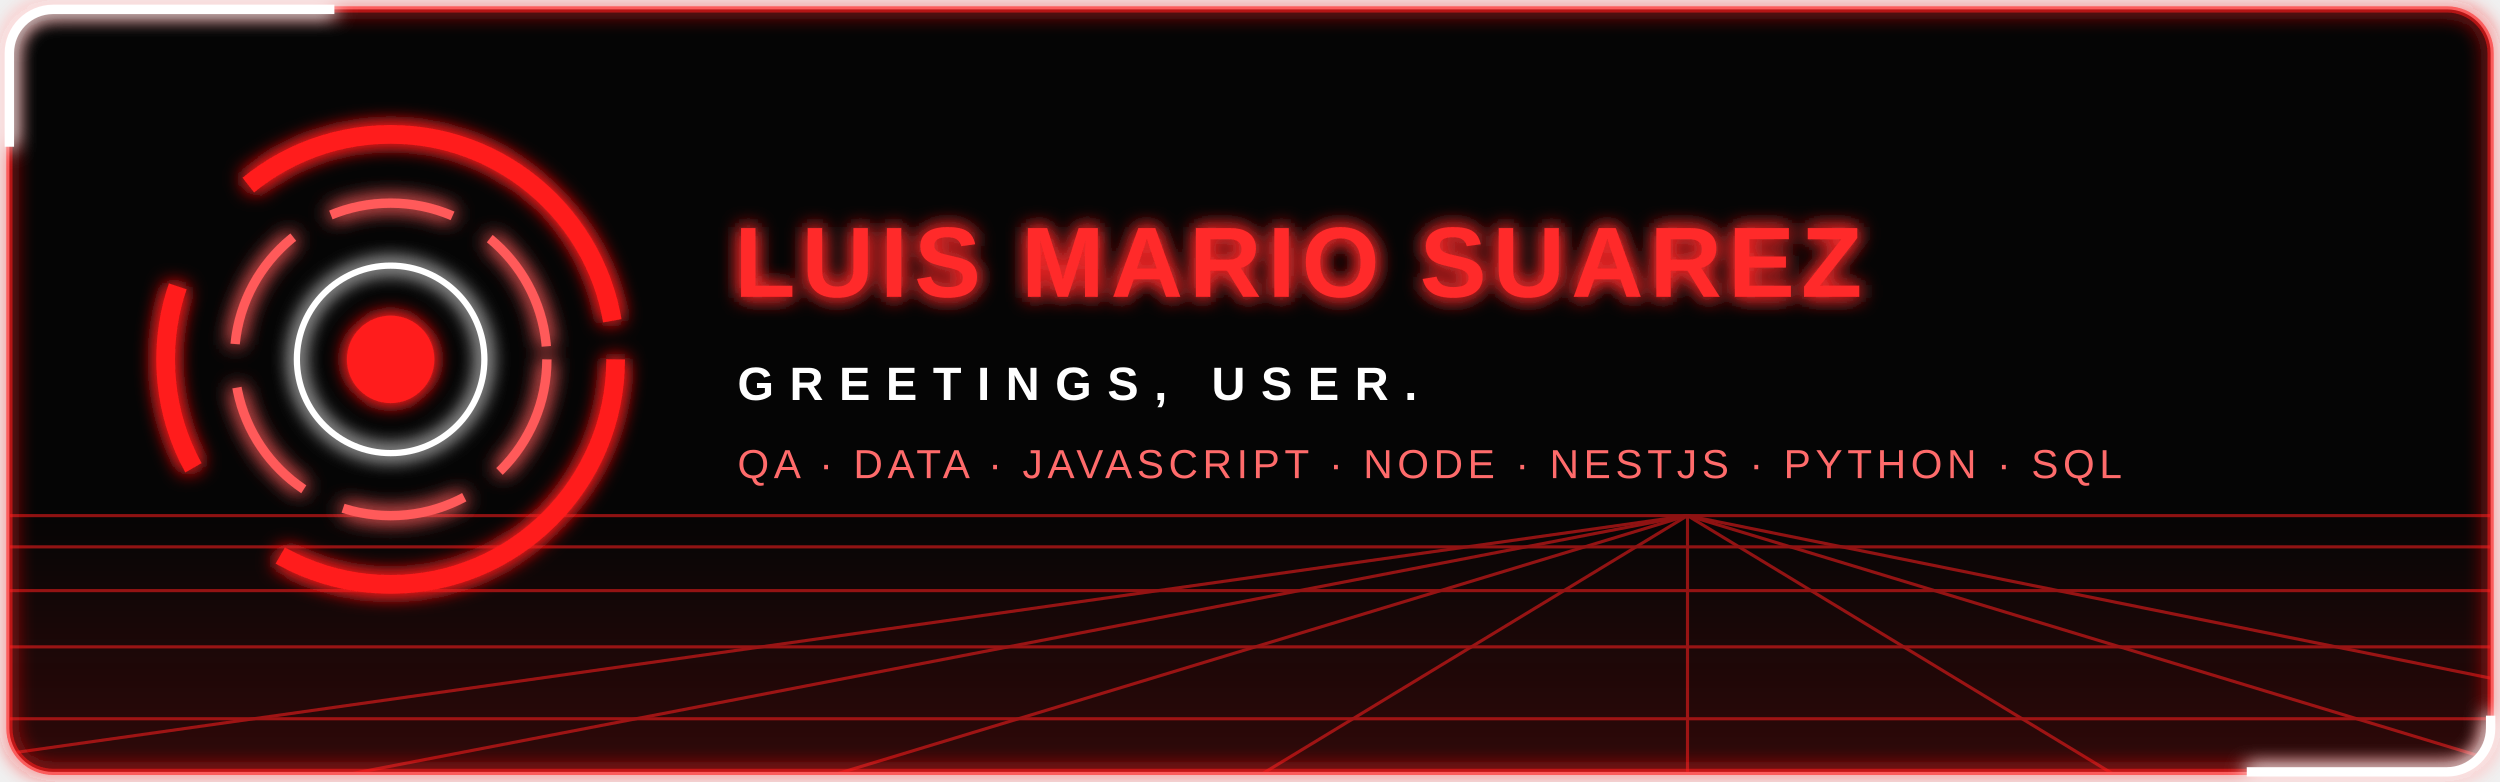
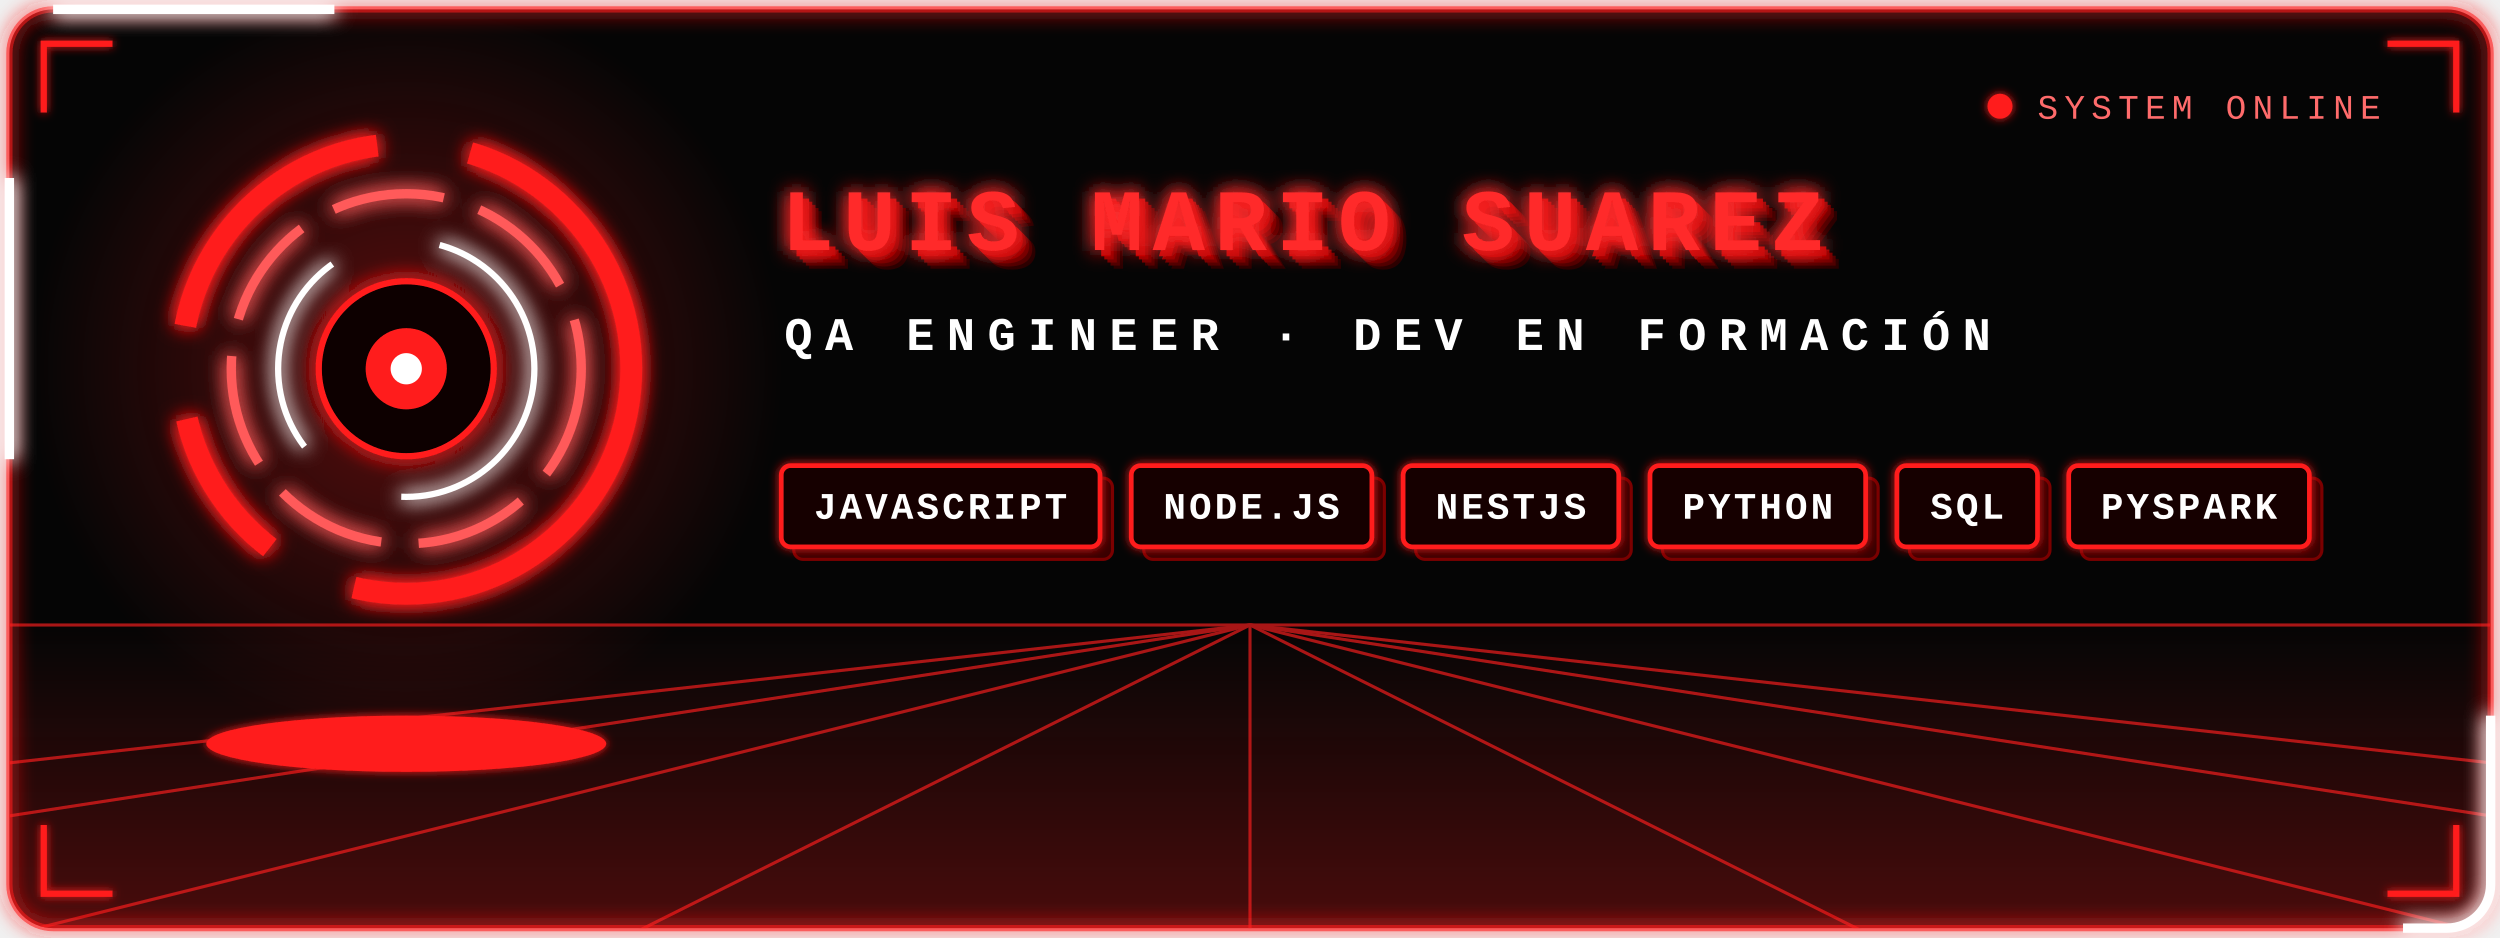
- <svg xmlns="http://www.w3.org/2000/svg" viewBox="0 0 800 250" width="800" height="250">
+ <svg xmlns="http://www.w3.org/2000/svg" viewBox="0 0 800 300" width="800" height="300">
  <style>
-     text { font-family: 'Orbitron', 'Segoe UI', 'Trebuchet MS', Arial, sans-serif; }
-     .spin  { transform-box: fill-box; transform-origin: center; animation: spin 6s linear infinite; }
-     .spinr { transform-box: fill-box; transform-origin: center; animation: spin 9s linear infinite reverse; }
+     text { font-family: 'Consolas', 'Courier New', monospace; }
+     .spin  { transform-box: fill-box; transform-origin: center; animation: spin 7s linear infinite; }
+     .spinr { transform-box: fill-box; transform-origin: center; animation: spin 10s linear infinite reverse; }
+     .spinf { transform-box: fill-box; transform-origin: center; animation: spin 4s linear infinite; }
    @keyframes spin { to { transform: rotate(360deg); } }
-     .pulse { animation: pulse 2.4s ease-in-out infinite; }
-     @keyframes pulse { 0%, 100% { opacity: .55; } 50% { opacity: 1; } }
+ 
+     .bob { animation: bob 3.4s ease-in-out infinite; }
+     @keyframes bob { 0%, 100% { transform: translateY(0); } 50% { transform: translateY(-8px); } }
+ 
+     .shadow { transform-box: fill-box; transform-origin: center; animation: shadow 3.4s ease-in-out infinite; }
+     @keyframes shadow { 0%, 100% { transform: scale(1); opacity: .4; } 50% { transform: scale(.78); opacity: .22; } }
+ 
+     .pulse { animation: pulse 2.2s ease-in-out infinite; }
+     @keyframes pulse { 0%, 100% { opacity: .5; } 50% { opacity: 1; } }
+     .blink { animation: blink 1s steps(1) infinite; }
+     @keyframes blink { 50% { opacity: 0; } }
+ 
    .runner { stroke-dasharray: 90 910; animation: run 5s linear infinite; }
    @keyframes run { from { stroke-dashoffset: 0; } to { stroke-dashoffset: -1000; } }
-     .trail { stroke-dasharray: 140 860; animation: trail 3s linear infinite; }
-     @keyframes trail { from { stroke-dashoffset: 140; } to { stroke-dashoffset: -860; } }
-     .cursor { animation: blink 1s steps(1) infinite; }
-     @keyframes blink { 50% { opacity: 0; } }
+ 
+     .streak { stroke-dasharray: 160 840; animation: streak 3.2s linear infinite; }
+     @keyframes streak { from { stroke-dashoffset: 160; } to { stroke-dashoffset: -840; } }
+ 
+     .hline { opacity: 0; animation: approach 4s cubic-bezier(.6,0,1,.6) infinite; }
+     @keyframes approach {
+       from { transform: translateY(0); opacity: 0; }
+       15%  { opacity: .8; }
+       to   { transform: translateY(100px); opacity: .9; }
+     }
+ 
+     .float { animation: float 3s ease-in-out infinite; }
+     @keyframes float { 0%, 100% { transform: translateY(0); } 50% { transform: translateY(-5px); } }
  </style>
  <defs>
    <filter id="glow" x="-50%" y="-50%" width="200%" height="200%">
      <feGaussianBlur stdDeviation="3" result="b" />
      <feMerge>
        <feMergeNode in="b" />
        <feMergeNode in="b" />
        <feMergeNode in="SourceGraphic" />
      </feMerge>
    </filter>
+     <filter id="soft" x="-50%" y="-50%" width="200%" height="200%">
+       <feGaussianBlur stdDeviation="1.6" result="b" />
+       <feMerge>
+         <feMergeNode in="b" />
+         <feMergeNode in="SourceGraphic" />
+       </feMerge>
+     </filter>
    <linearGradient id="floor" x1="0" y1="0" x2="0" y2="1">
      <stop offset="0%" stop-color="#FF1E1E" stop-opacity="0" />
-       <stop offset="100%" stop-color="#FF1E1E" stop-opacity=".18" />
+       <stop offset="100%" stop-color="#FF1E1E" stop-opacity=".28" />
    </linearGradient>
+     <radialGradient id="aura" cx="0.5" cy="0.5" r="0.5">
+       <stop offset="0%" stop-color="#FF1E1E" stop-opacity=".35" />
+       <stop offset="100%" stop-color="#FF1E1E" stop-opacity="0" />
+     </radialGradient>
    <clipPath id="frame">
-       <rect x="3" y="3" width="794" height="244" rx="14" />
+       <rect x="3" y="3" width="794" height="294" rx="14" />
    </clipPath>
  </defs>
-   <rect x="3" y="3" width="794" height="244" rx="14" fill="#050505" />
+   <rect x="3" y="3" width="794" height="294" rx="14" fill="#050505" />
  <g clip-path="url(#frame)">
-     <rect x="0" y="165" width="800" height="85" fill="url(#floor)" />
-     <g stroke="#FF1E1E" stroke-width="1" fill="none" opacity=".55">
-       <line x1="0" y1="165" x2="800" y2="165" />
-       <line class="pulse" x1="0" y1="175" x2="800" y2="175" />
-       <line class="pulse" x1="0" y1="189" x2="800" y2="189" style="animation-delay:.4s" />
-       <line class="pulse" x1="0" y1="207" x2="800" y2="207" style="animation-delay:.8s" />
-       <line class="pulse" x1="0" y1="230" x2="800" y2="230" style="animation-delay:1.2s" />
-       <line x1="540" y1="165" x2="540" y2="250" />
-       <line x1="540" y1="165" x2="400" y2="250" />
-       <line x1="540" y1="165" x2="260" y2="250" />
-       <line x1="540" y1="165" x2="100" y2="250" />
-       <line x1="540" y1="165" x2="-60" y2="250" />
-       <line x1="540" y1="165" x2="680" y2="250" />
-       <line x1="540" y1="165" x2="820" y2="250" />
-       <line x1="540" y1="165" x2="960" y2="250" />
+     <circle class="pulse" cx="130" cy="118" r="120" fill="url(#aura)" />
+     <rect x="0" y="200" width="800" height="100" fill="url(#floor)" />
+     <g stroke="#FF1E1E" stroke-width="1" fill="none" opacity=".65">
+       <line x1="0" y1="200" x2="800" y2="200" />
+       <line x1="400" y1="200" x2="-500" y2="300" />
+       <line x1="400" y1="200" x2="-250" y2="300" />
+       <line x1="400" y1="200" x2="0" y2="300" />
+       <line x1="400" y1="200" x2="200" y2="300" />
+       <line x1="400" y1="200" x2="400" y2="300" />
+       <line x1="400" y1="200" x2="600" y2="300" />
+       <line x1="400" y1="200" x2="800" y2="300" />
+       <line x1="400" y1="200" x2="1050" y2="300" />
+       <line x1="400" y1="200" x2="1300" y2="300" />
    </g>
-     <line class="trail" x1="0" y1="207" x2="800" y2="207" stroke="#FFFFFF" stroke-width="3" filter="url(#glow)" />
-     <line class="trail" x1="0" y1="207" x2="800" y2="207" stroke="#FF1E1E" stroke-width="6" opacity=".6" filter="url(#glow)" style="animation-delay:.1s" />
+     <g stroke="#FF3B3B" stroke-width="1.2">
+       <line class="hline" x1="0" y1="200" x2="800" y2="200" style="animation-delay:0s" />
+       <line class="hline" x1="0" y1="200" x2="800" y2="200" style="animation-delay:-.8s" />
+       <line class="hline" x1="0" y1="200" x2="800" y2="200" style="animation-delay:-1.6s" />
+       <line class="hline" x1="0" y1="200" x2="800" y2="200" style="animation-delay:-2.4s" />
+       <line class="hline" x1="0" y1="200" x2="800" y2="200" style="animation-delay:-3.2s" />
+     </g>
+     <line class="streak" x1="0" y1="262" x2="800" y2="262" stroke="#FF1E1E" stroke-width="7" opacity=".6" filter="url(#glow)" pathLength="1000" />
+     <line class="streak" x1="0" y1="262" x2="800" y2="262" stroke="#FFFFFF" stroke-width="2.5" filter="url(#glow)" pathLength="1000" />
+     <ellipse class="shadow" cx="130" cy="238" rx="64" ry="9" fill="#FF1E1E" filter="url(#soft)" />
  </g>
-   <g filter="url(#glow)">
-     <g class="spin">
-       <circle cx="125" cy="115" r="72" fill="none" stroke="#FF1E1E" stroke-width="6" stroke-dasharray="150 40 60 40" />
+   <g class="bob">
+     <g filter="url(#glow)">
+       <g class="spin">
+         <circle cx="130" cy="118" r="72" fill="none" stroke="#FF1E1E" stroke-width="7" stroke-dasharray="130 30 50 30 90 30" />
+       </g>
+       <g class="spinr">
+         <circle cx="130" cy="118" r="56" fill="none" stroke="#FF5A5A" stroke-width="3" stroke-dasharray="36 12" />
+       </g>
+       <g class="spinf">
+         <circle cx="130" cy="118" r="41" fill="none" stroke="#FFFFFF" stroke-width="2" stroke-dasharray="66 36" />
+       </g>
+       <circle cx="130" cy="118" r="28" fill="#0a0000" stroke="#FF1E1E" stroke-width="2" />
+       <circle class="pulse" cx="130" cy="118" r="13" fill="#FF1E1E" />
+       <circle cx="130" cy="118" r="5" fill="#FFFFFF" />
    </g>
-     <g class="spinr">
-       <circle cx="125" cy="115" r="50" fill="none" stroke="#FF5A5A" stroke-width="3" stroke-dasharray="40 14" />
+   </g>
+   <g font-size="28" font-weight="900" letter-spacing="3">
+     <text x="256" y="86" fill="#2a0000">LUIS MARIO SUAREZ</text>
+     <text x="255" y="85" fill="#4d0000">LUIS MARIO SUAREZ</text>
+     <text x="254" y="84" fill="#700000">LUIS MARIO SUAREZ</text>
+     <text x="253" y="83" fill="#930000">LUIS MARIO SUAREZ</text>
+     <text x="252" y="82" fill="#b80000">LUIS MARIO SUAREZ</text>
+     <text x="250" y="80" fill="#FF2A2A" filter="url(#glow)">LUIS MARIO SUAREZ</text>
+   </g>
+   <text x="251" y="112" font-size="15" font-weight="700" fill="#FFFFFF" letter-spacing="4">QA ENGINEER · DEV EN FORMACIÓN</text>
+   <g font-size="12" font-weight="700" letter-spacing="1" text-anchor="middle">
+     <g class="float" style="animation-delay:0s">
+       <rect x="254" y="153" width="102" height="26" rx="3" fill="#3a0000" stroke="#7a0000" />
+       <rect x="250" y="149" width="102" height="26" rx="3" fill="#140000" stroke="#FF1E1E" stroke-width="1.5" filter="url(#soft)" />
+       <text x="301" y="166" fill="#FFFFFF">JAVASCRIPT</text>
    </g>
-     <circle cx="125" cy="115" r="30" fill="none" stroke="#FFFFFF" stroke-width="2" />
-     <circle class="pulse" cx="125" cy="115" r="14" fill="#FF1E1E" />
+     <g class="float" style="animation-delay:.3s">
+       <rect x="366" y="153" width="77" height="26" rx="3" fill="#3a0000" stroke="#7a0000" />
+       <rect x="362" y="149" width="77" height="26" rx="3" fill="#140000" stroke="#FF1E1E" stroke-width="1.5" filter="url(#soft)" />
+       <text x="400.5" y="166" fill="#FFFFFF">NODE.JS</text>
+     </g>
+     <g class="float" style="animation-delay:.6s">
+       <rect x="453" y="153" width="69" height="26" rx="3" fill="#3a0000" stroke="#7a0000" />
+       <rect x="449" y="149" width="69" height="26" rx="3" fill="#140000" stroke="#FF1E1E" stroke-width="1.5" filter="url(#soft)" />
+       <text x="483.5" y="166" fill="#FFFFFF">NESTJS</text>
+     </g>
+     <g class="float" style="animation-delay:.9s">
+       <rect x="532" y="153" width="69" height="26" rx="3" fill="#3a0000" stroke="#7a0000" />
+       <rect x="528" y="149" width="69" height="26" rx="3" fill="#140000" stroke="#FF1E1E" stroke-width="1.5" filter="url(#soft)" />
+       <text x="562.5" y="166" fill="#FFFFFF">PYTHON</text>
+     </g>
+     <g class="float" style="animation-delay:1.2s">
+       <rect x="611" y="153" width="45" height="26" rx="3" fill="#3a0000" stroke="#7a0000" />
+       <rect x="607" y="149" width="45" height="26" rx="3" fill="#140000" stroke="#FF1E1E" stroke-width="1.5" filter="url(#soft)" />
+       <text x="629.5" y="166" fill="#FFFFFF">SQL</text>
+     </g>
+     <g class="float" style="animation-delay:1.5s">
+       <rect x="666" y="153" width="77" height="26" rx="3" fill="#3a0000" stroke="#7a0000" />
+       <rect x="662" y="149" width="77" height="26" rx="3" fill="#140000" stroke="#FF1E1E" stroke-width="1.5" filter="url(#soft)" />
+       <text x="700.5" y="166" fill="#FFFFFF">PYSPARK</text>
+     </g>
  </g>
-   <text x="235" y="95" font-size="32" font-weight="900" fill="#FF2A2A" filter="url(#glow)" letter-spacing="2">LUIS MARIO SUAREZ</text>
-   <text x="236" y="128" font-size="15" font-weight="700" fill="#FFFFFF" letter-spacing="5">GREETINGS, USER.</text>
-   <text x="236" y="153" font-size="13" fill="#FF6B6B" letter-spacing="1.5">QA · DATA · JAVASCRIPT · NODE · NESTJS · PYTHON · SQL</text>
-   <rect class="cursor" x="236" y="141" width="0" height="0" fill="#FF1E1E" />
-   <rect x="3" y="3" width="794" height="244" rx="14" fill="none" stroke="#FF1E1E" stroke-width="2" opacity=".7" filter="url(#glow)" />
-   <rect class="runner" x="3" y="3" width="794" height="244" rx="14" fill="none" stroke="#FFFFFF" stroke-width="3" pathLength="1000" filter="url(#glow)" />
+   <circle class="blink" cx="640" cy="34" r="4" fill="#FF1E1E" filter="url(#soft)" />
+   <text x="652" y="38" font-size="11" fill="#FF6B6B" letter-spacing="2">SYSTEM ONLINE</text>
+   <g stroke="#FF1E1E" stroke-width="2" fill="none" filter="url(#soft)">
+     <path d="M14 36 V14 H36" />
+     <path d="M764 14 H786 V36" />
+     <path d="M14 264 V286 H36" />
+     <path d="M786 264 V286 H764" />
+   </g>
+   <rect x="3" y="3" width="794" height="294" rx="14" fill="none" stroke="#FF1E1E" stroke-width="2" opacity=".7" filter="url(#glow)" />
+   <rect class="runner" x="3" y="3" width="794" height="294" rx="14" fill="none" stroke="#FFFFFF" stroke-width="3" pathLength="1000" filter="url(#glow)" />
</svg>
